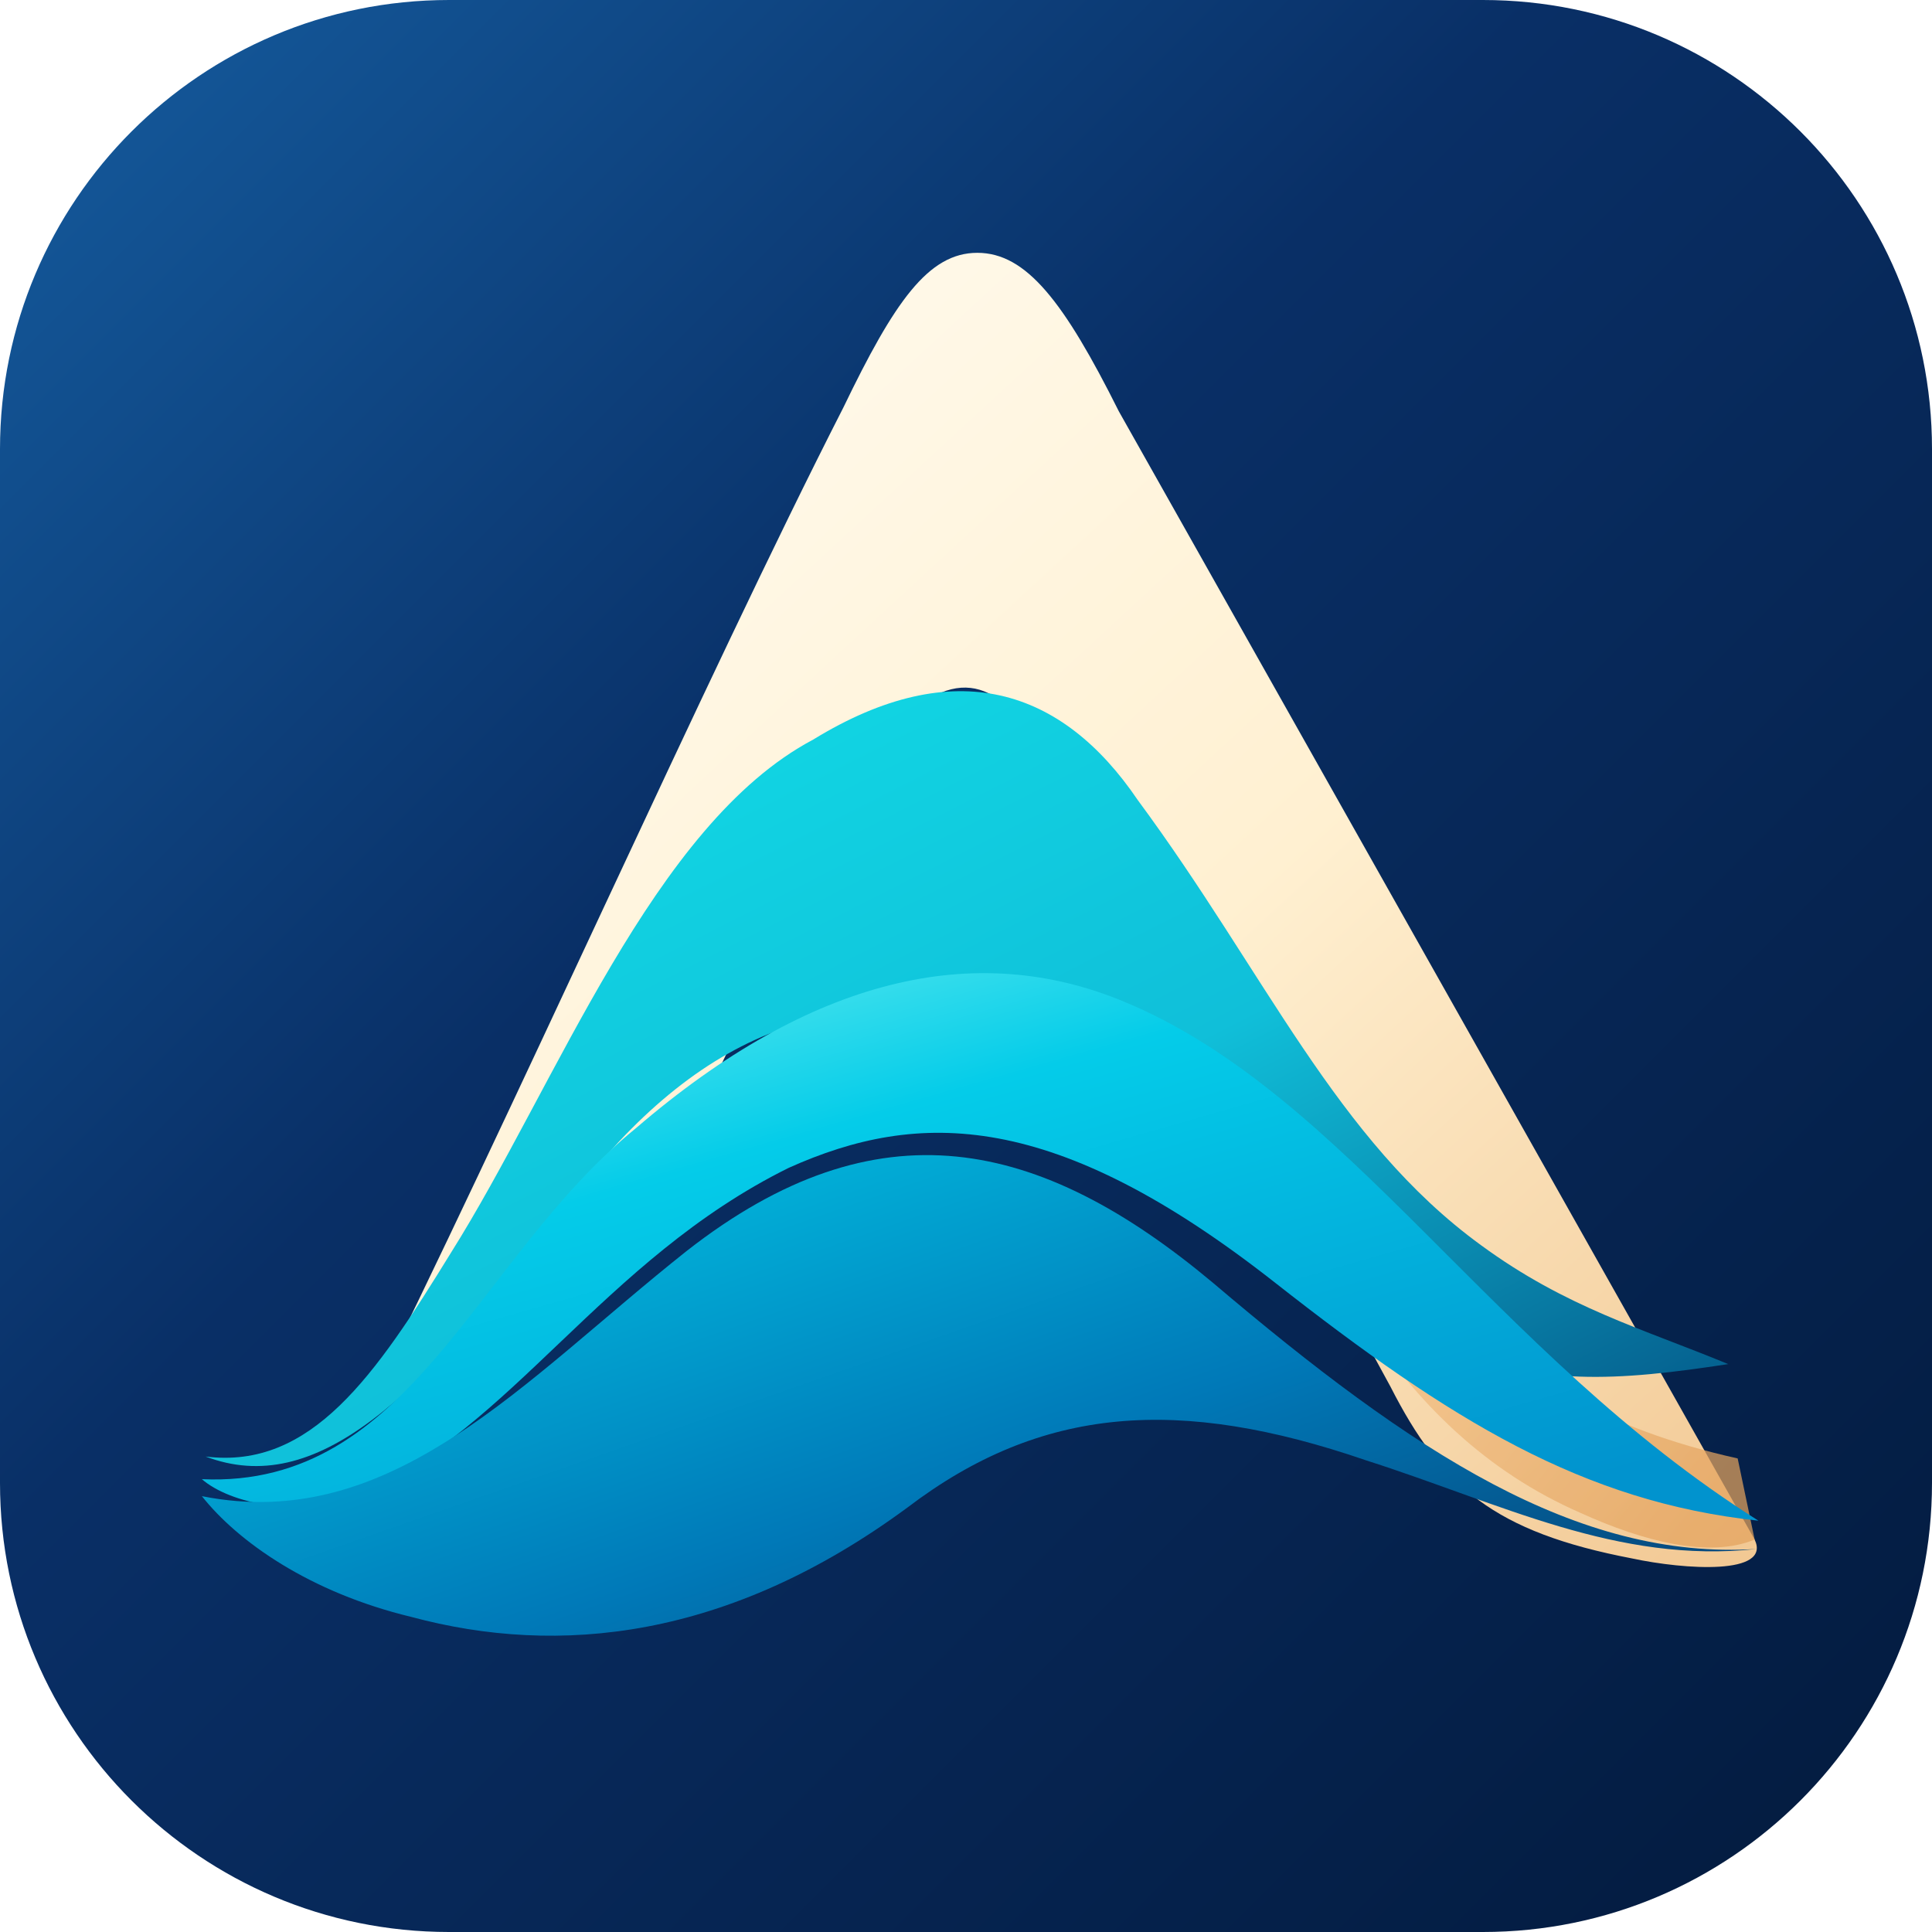
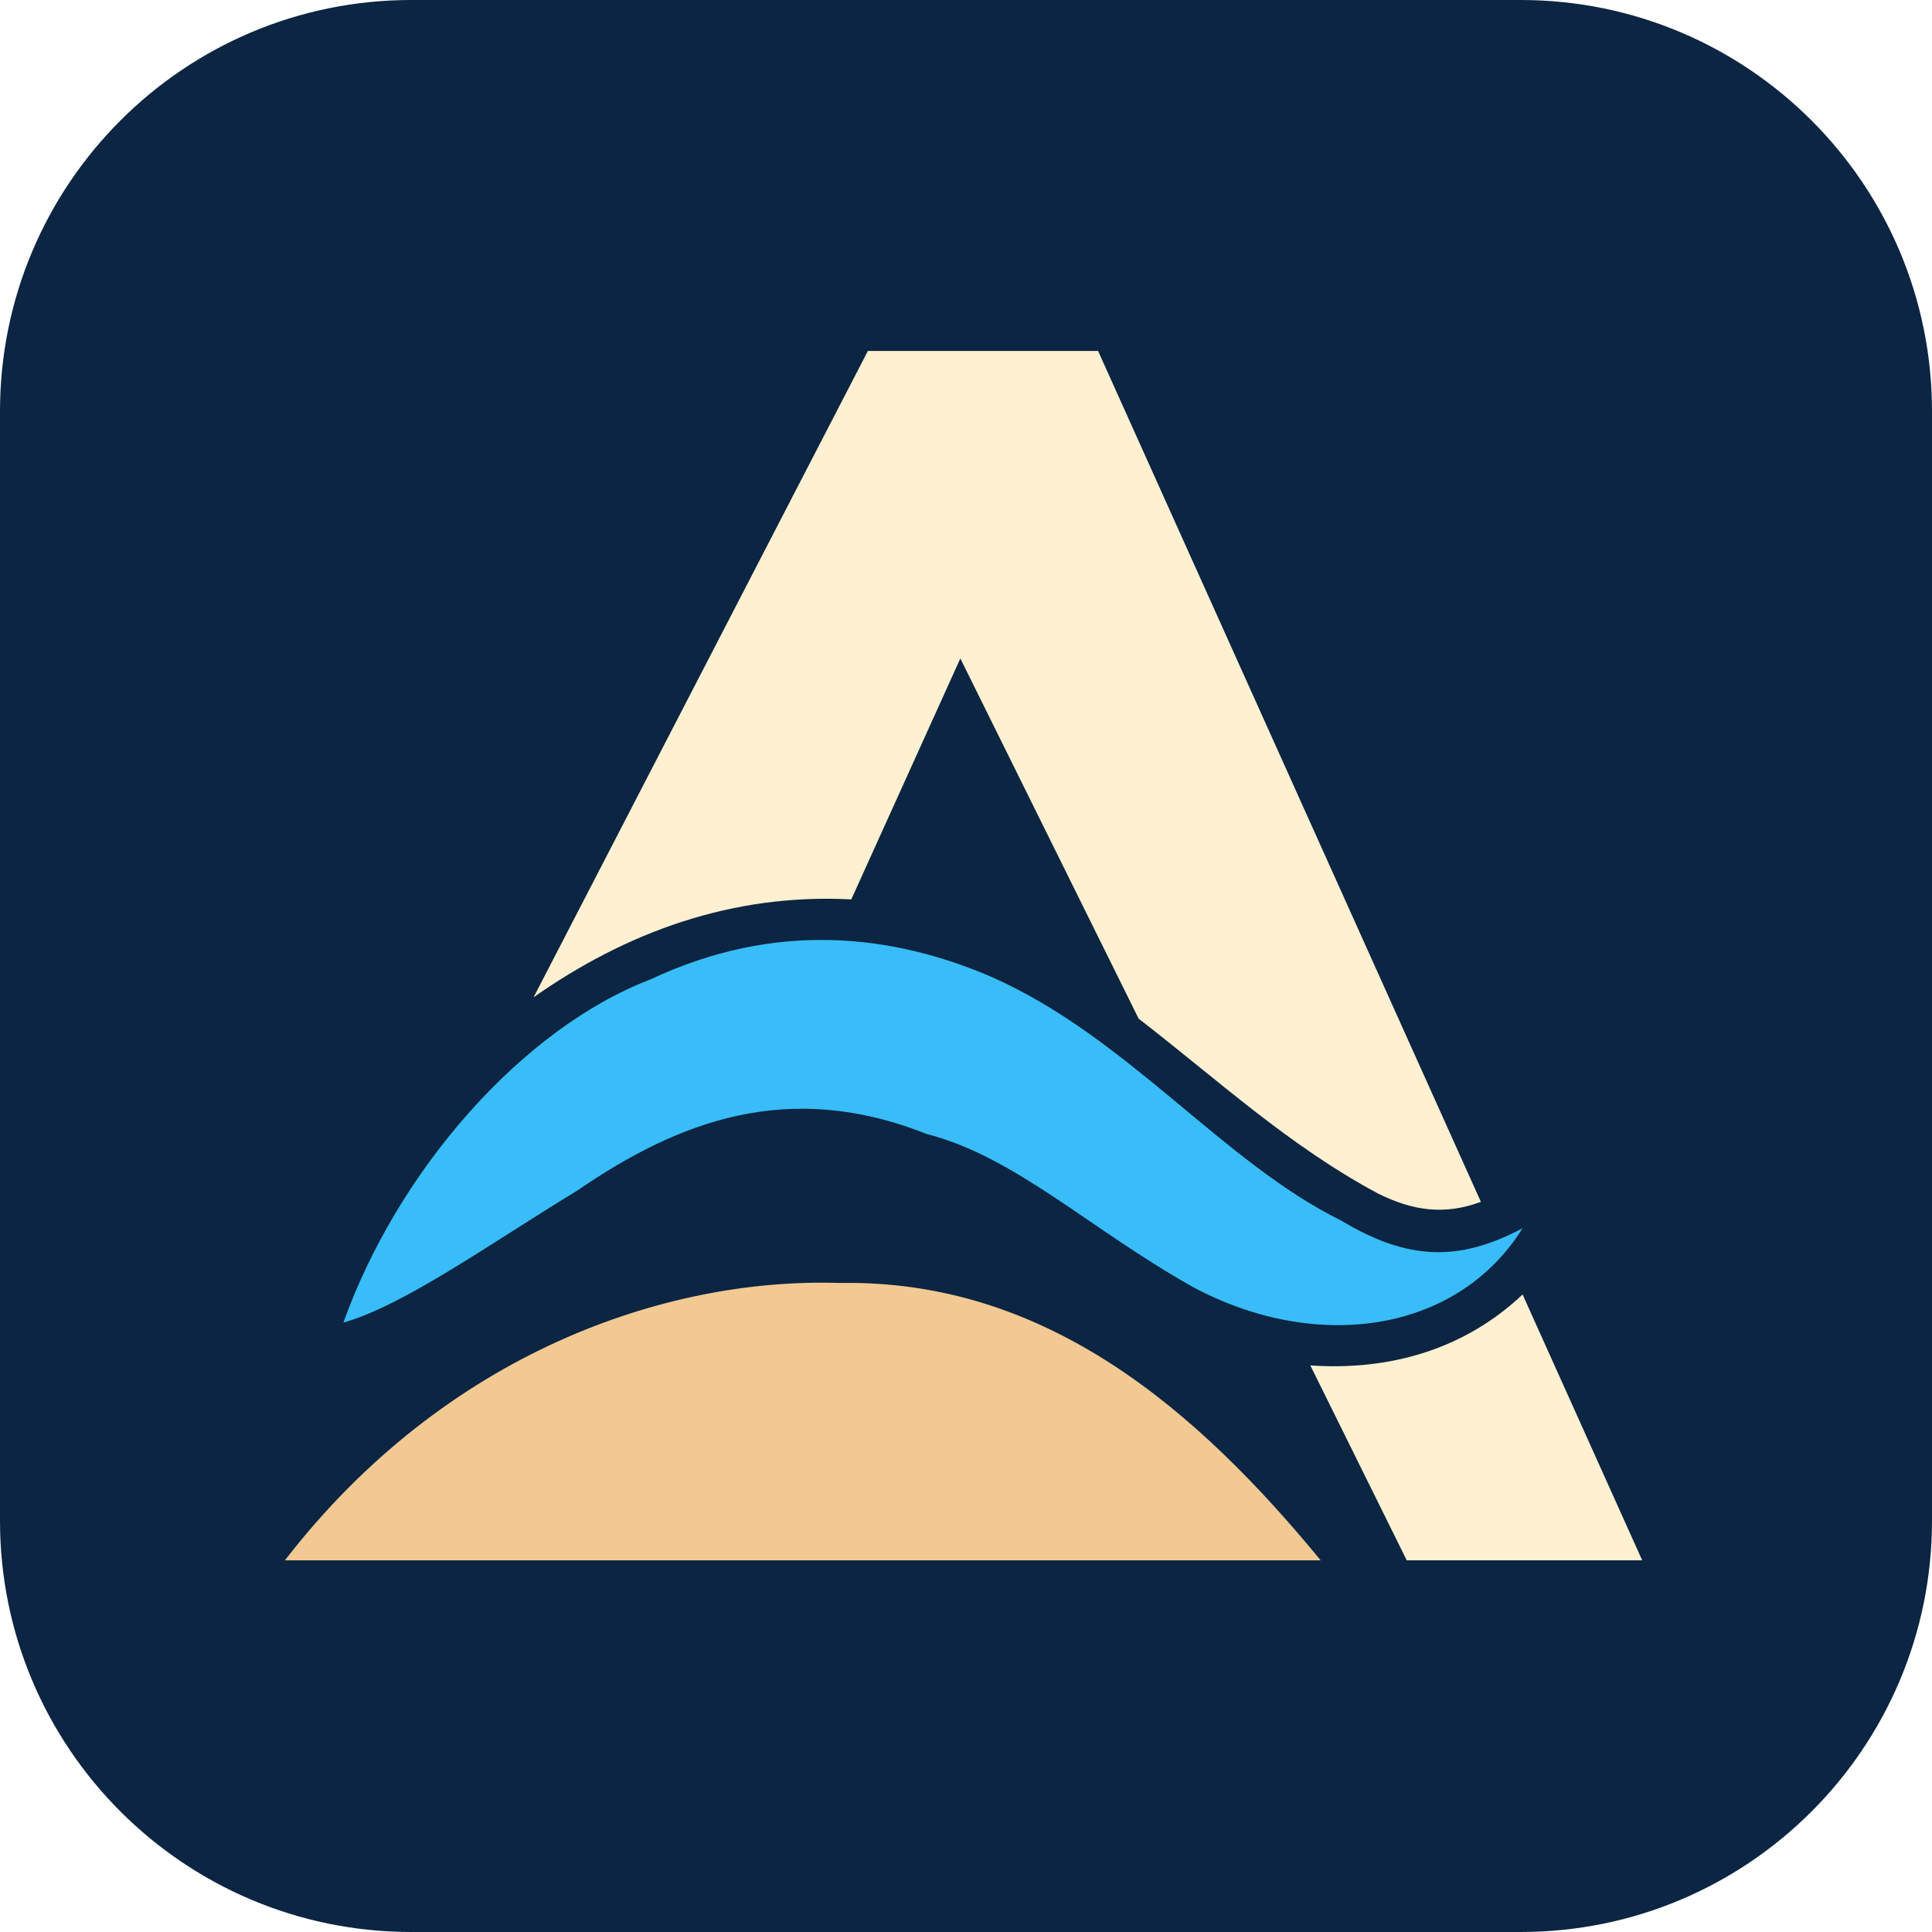
- <svg xmlns="http://www.w3.org/2000/svg" viewBox="0 0 1024 1024" role="img" aria-label="Arenile — Icona app navy">
-   <defs>
-     <linearGradient id="sandGradient" x1="0" y1="0" x2="1" y2="1">
-       <stop stop-color="#FFFDF5" />
-       <stop offset=".56" stop-color="#FFF0D1" />
-       <stop offset="1" stop-color="#F2C893" />
-     </linearGradient>
-     <linearGradient id="sandShadowGradient" x1="0" y1="0" x2="1" y2=".8">
-       <stop stop-color="#FFD9A7" />
-       <stop offset="1" stop-color="#E3A25D" />
-     </linearGradient>
-     <linearGradient id="upperWaveGradient" x1="0" y1="0" x2="1" y2="1">
-       <stop stop-color="#12E2E9" />
-       <stop offset=".55" stop-color="#10BFD9" />
-       <stop offset="1" stop-color="#035183" />
-     </linearGradient>
-     <linearGradient id="aquaWaveGradient" x1="0" y1="0" x2=".8" y2="1">
-       <stop stop-color="#81F7F0" />
-       <stop offset=".37" stop-color="#04CCE9" />
-       <stop offset="1" stop-color="#0193CE" />
-     </linearGradient>
-     <linearGradient id="deepWaveGradient" x1="0" y1="0" x2="1" y2=".9">
-       <stop stop-color="#02CFEA" />
-       <stop offset=".6" stop-color="#0079B8" />
-       <stop offset="1" stop-color="#074477" />
-     </linearGradient>
-     <linearGradient id="tileGradient" x1="0" y1="0" x2="1" y2="1">
-       <stop stop-color="#155DA0" />
-       <stop offset=".4" stop-color="#092F66" />
-       <stop offset="1" stop-color="#031A3D" />
-     </linearGradient>
-   </defs>
-   <rect width="1024" height="1024" rx="238" fill="url(#tileGradient)" />
-   <g>
-     <path d="M191 752 C269 596 374 359 447 216 C474 160 492 134 518 134 C544 134 564 160 593 218 L930 816 C939 835 893 832 865 826 C792 812 764 788 737 735 L566 421 C544 380 524 352 493 370 C470 385 446 436 422 482 L337 658 Z" fill="url(#sandGradient)" />
-     <path d="M646 537 C717 616 753 703 835 742 C857 754 885 765 921 773 L930 816 C906 826 871 817 838 802 C737 758 691 657 646 537 Z" fill="url(#sandShadowGradient)" opacity=".72" />
-     <path d="M109 772 C165 779 199 729 239 664 C295 575 346 437 431 392 C506 346 563 365 603 424 C671 516 708 604 785 660 C830 693 870 704 916 723 C857 732 815 735 763 713 C670 673 614 581 536 550 C443 514 365 551 300 639 C222 743 167 794 109 772 Z" fill="url(#upperWaveGradient)" />
-     <path d="M107 784 C218 789 252 667 337 598 C430 518 517 498 596 531 C714 580 791 717 932 806 C839 796 769 753 676 680 C559 588 487 588 418 619 C319 668 271 758 190 792 C159 805 122 797 107 784 Z" fill="url(#aquaWaveGradient)" />
-     <path d="M107 793 C208 813 277 732 364 663 C465 584 551 603 643 680 C749 770 836 827 931 821 C857 829 796 797 724 774 C625 740 552 745 481 799 C386 869 296 878 218 857 C164 844 126 817 107 793 Z" fill="url(#deepWaveGradient)" />
-   </g>
+ <svg xmlns="http://www.w3.org/2000/svg" viewBox="0 0 1024 1024" width="1024" height="1024" role="img" aria-label="Arenile — app icon">
+   <rect width="1024" height="1024" rx="218" fill="#0B2542" />
+   <path d="M 282.8 528.6 L 460 186 L 582 186 L 784.9 637 C 765.6 644.2 748.6 641.7 730.4 632.6 C 683.4 607.5 645.4 572.3 603.5 539.9 L 509 349 L 451.2 476.7 C 388.2 473.4 332 494 282.8 528.6 Z" fill="#FFF0D1" />
+   <path d="M 694.5 723.7 C 736.4 726.6 776.1 715.3 807 686.1 L 870.4 827 L 745.6 827 Z" fill="#FFF0D1" />
+   <path d="M 151 827 C 236 717 353 677 445 680 C 555 678 635 748 700 827 Z" fill="#F2C893" />
+   <path d="M 182 701 C 211 620 277 545 345 519 C 411 488 473 495 526 518 C 598 550 648 616 711 647 C 746 668 773 669 807 651 C 772 707 697 717 632 682 C 577 651 538 613 491 601 C 418 572 360 594 306 631 C 260 659 214 692 182 701 Z" fill="#38BDF8" />
</svg>
